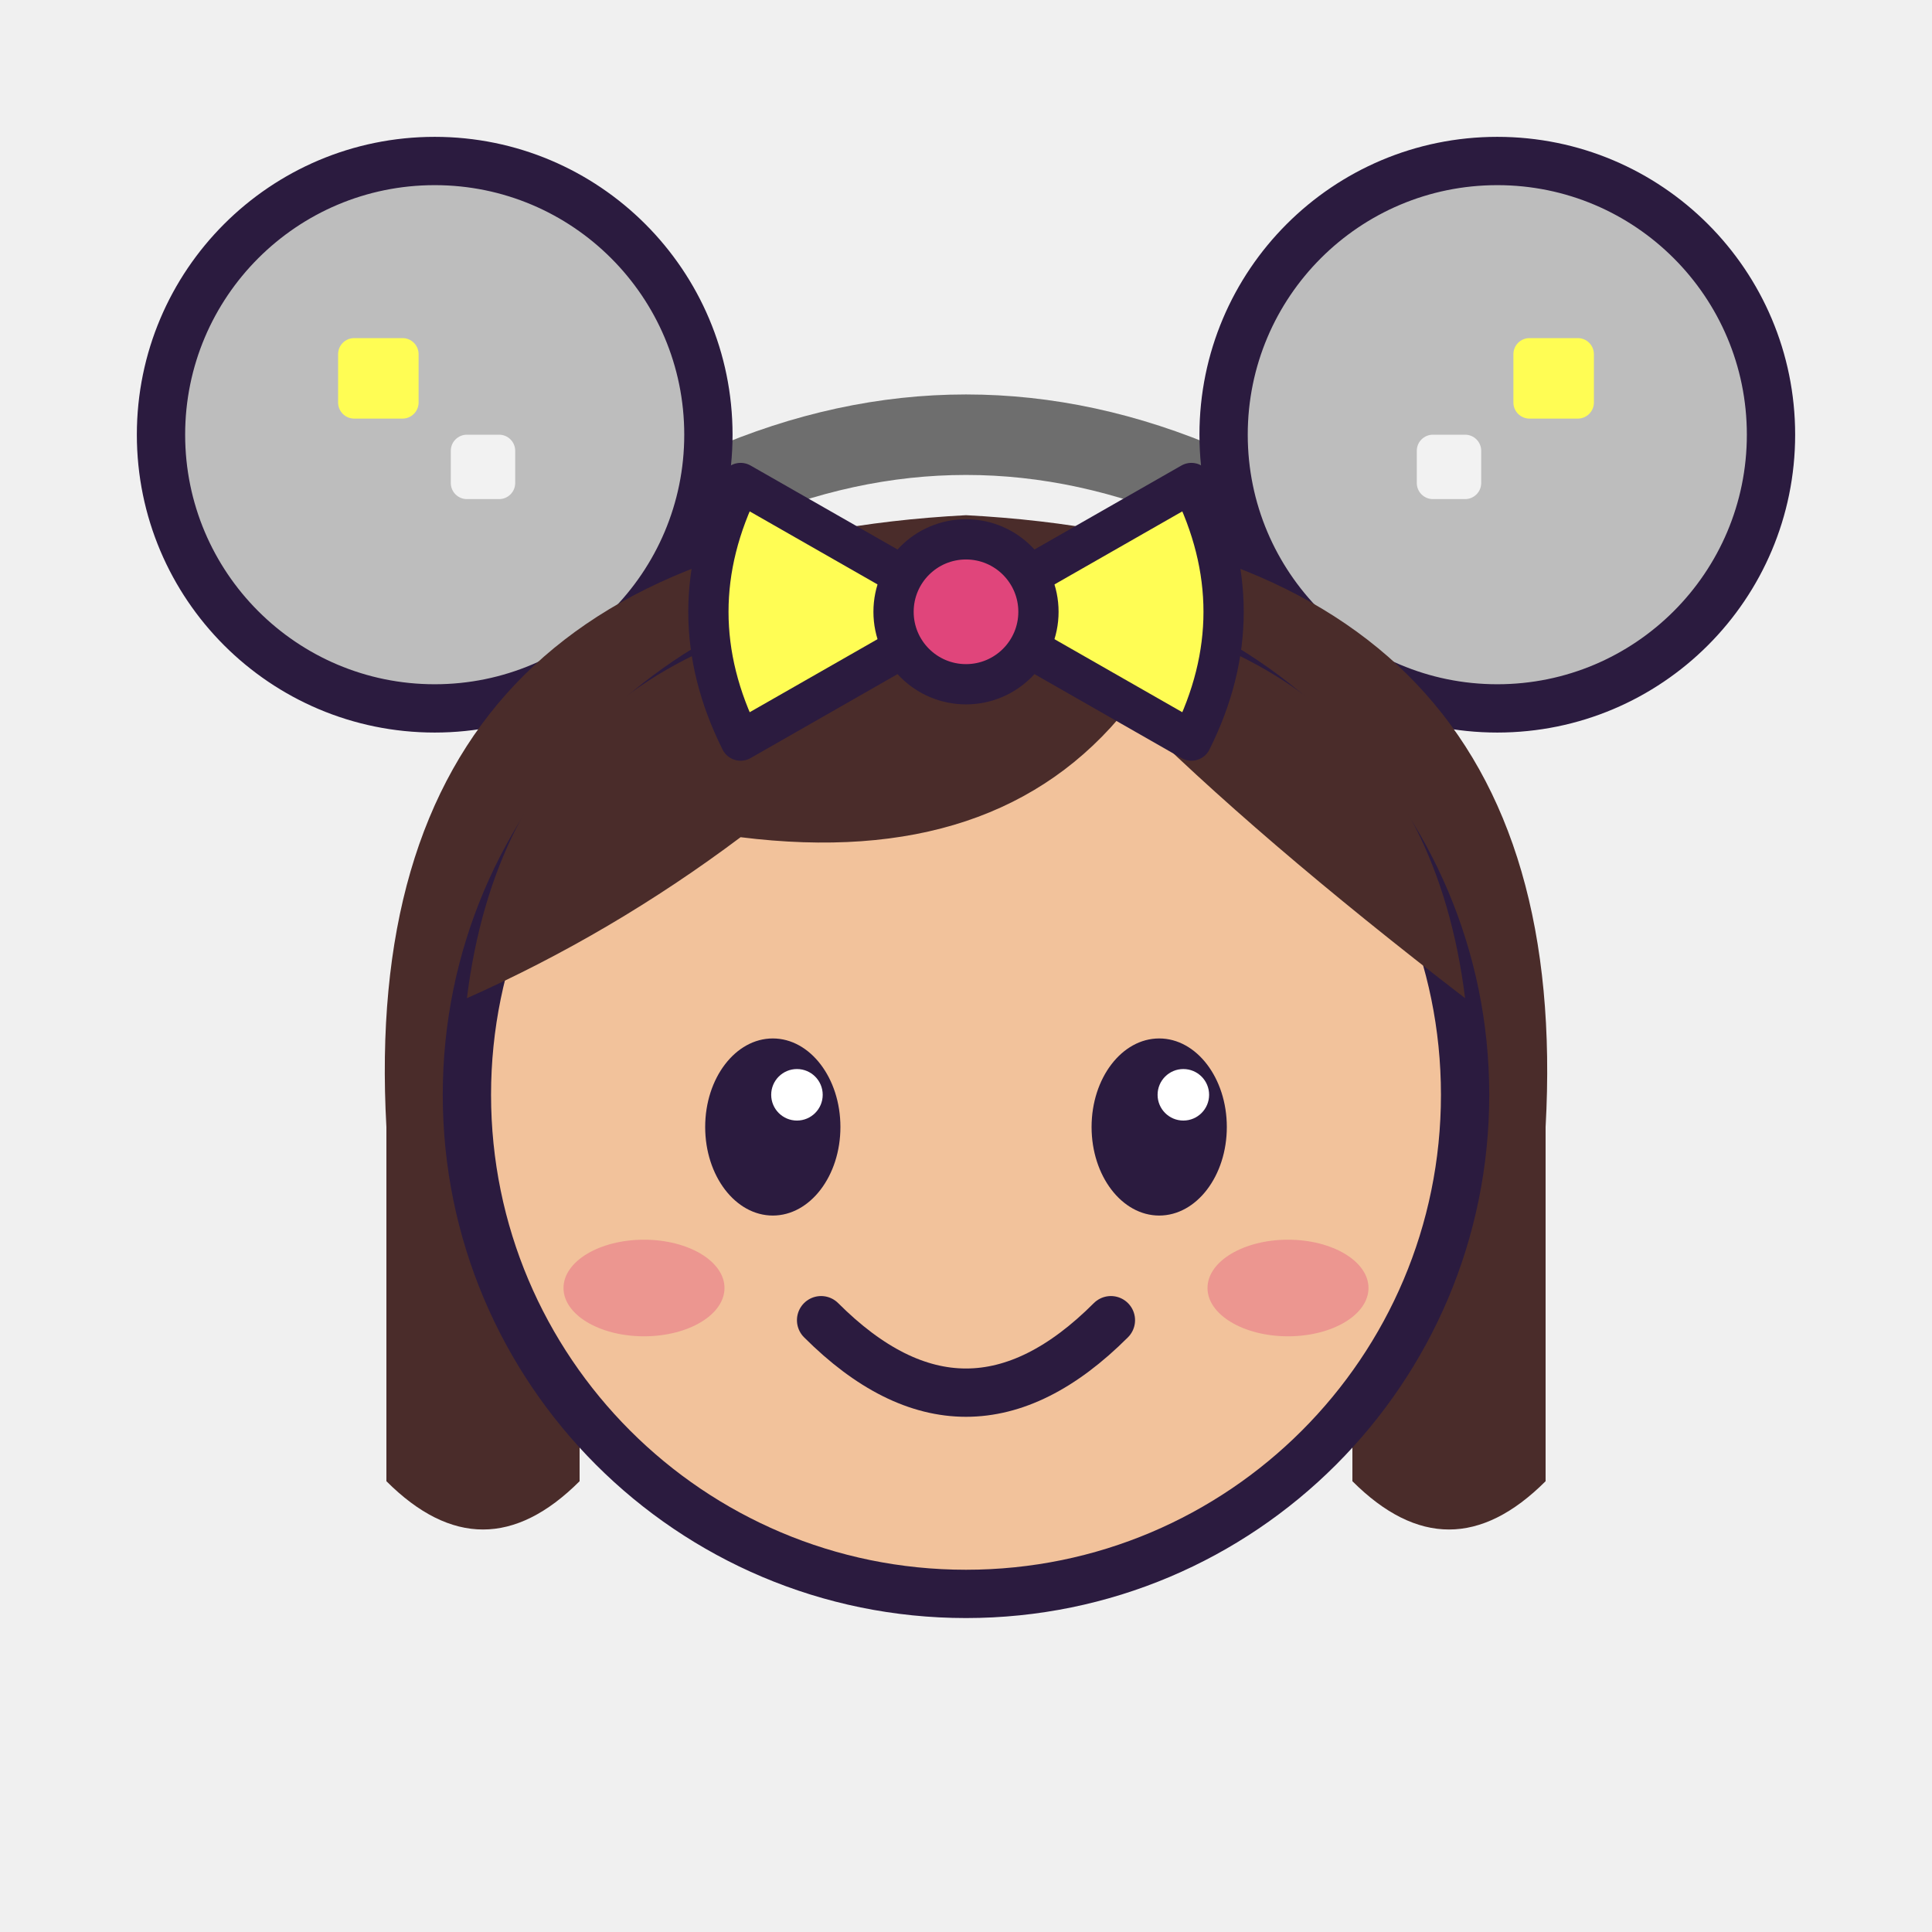
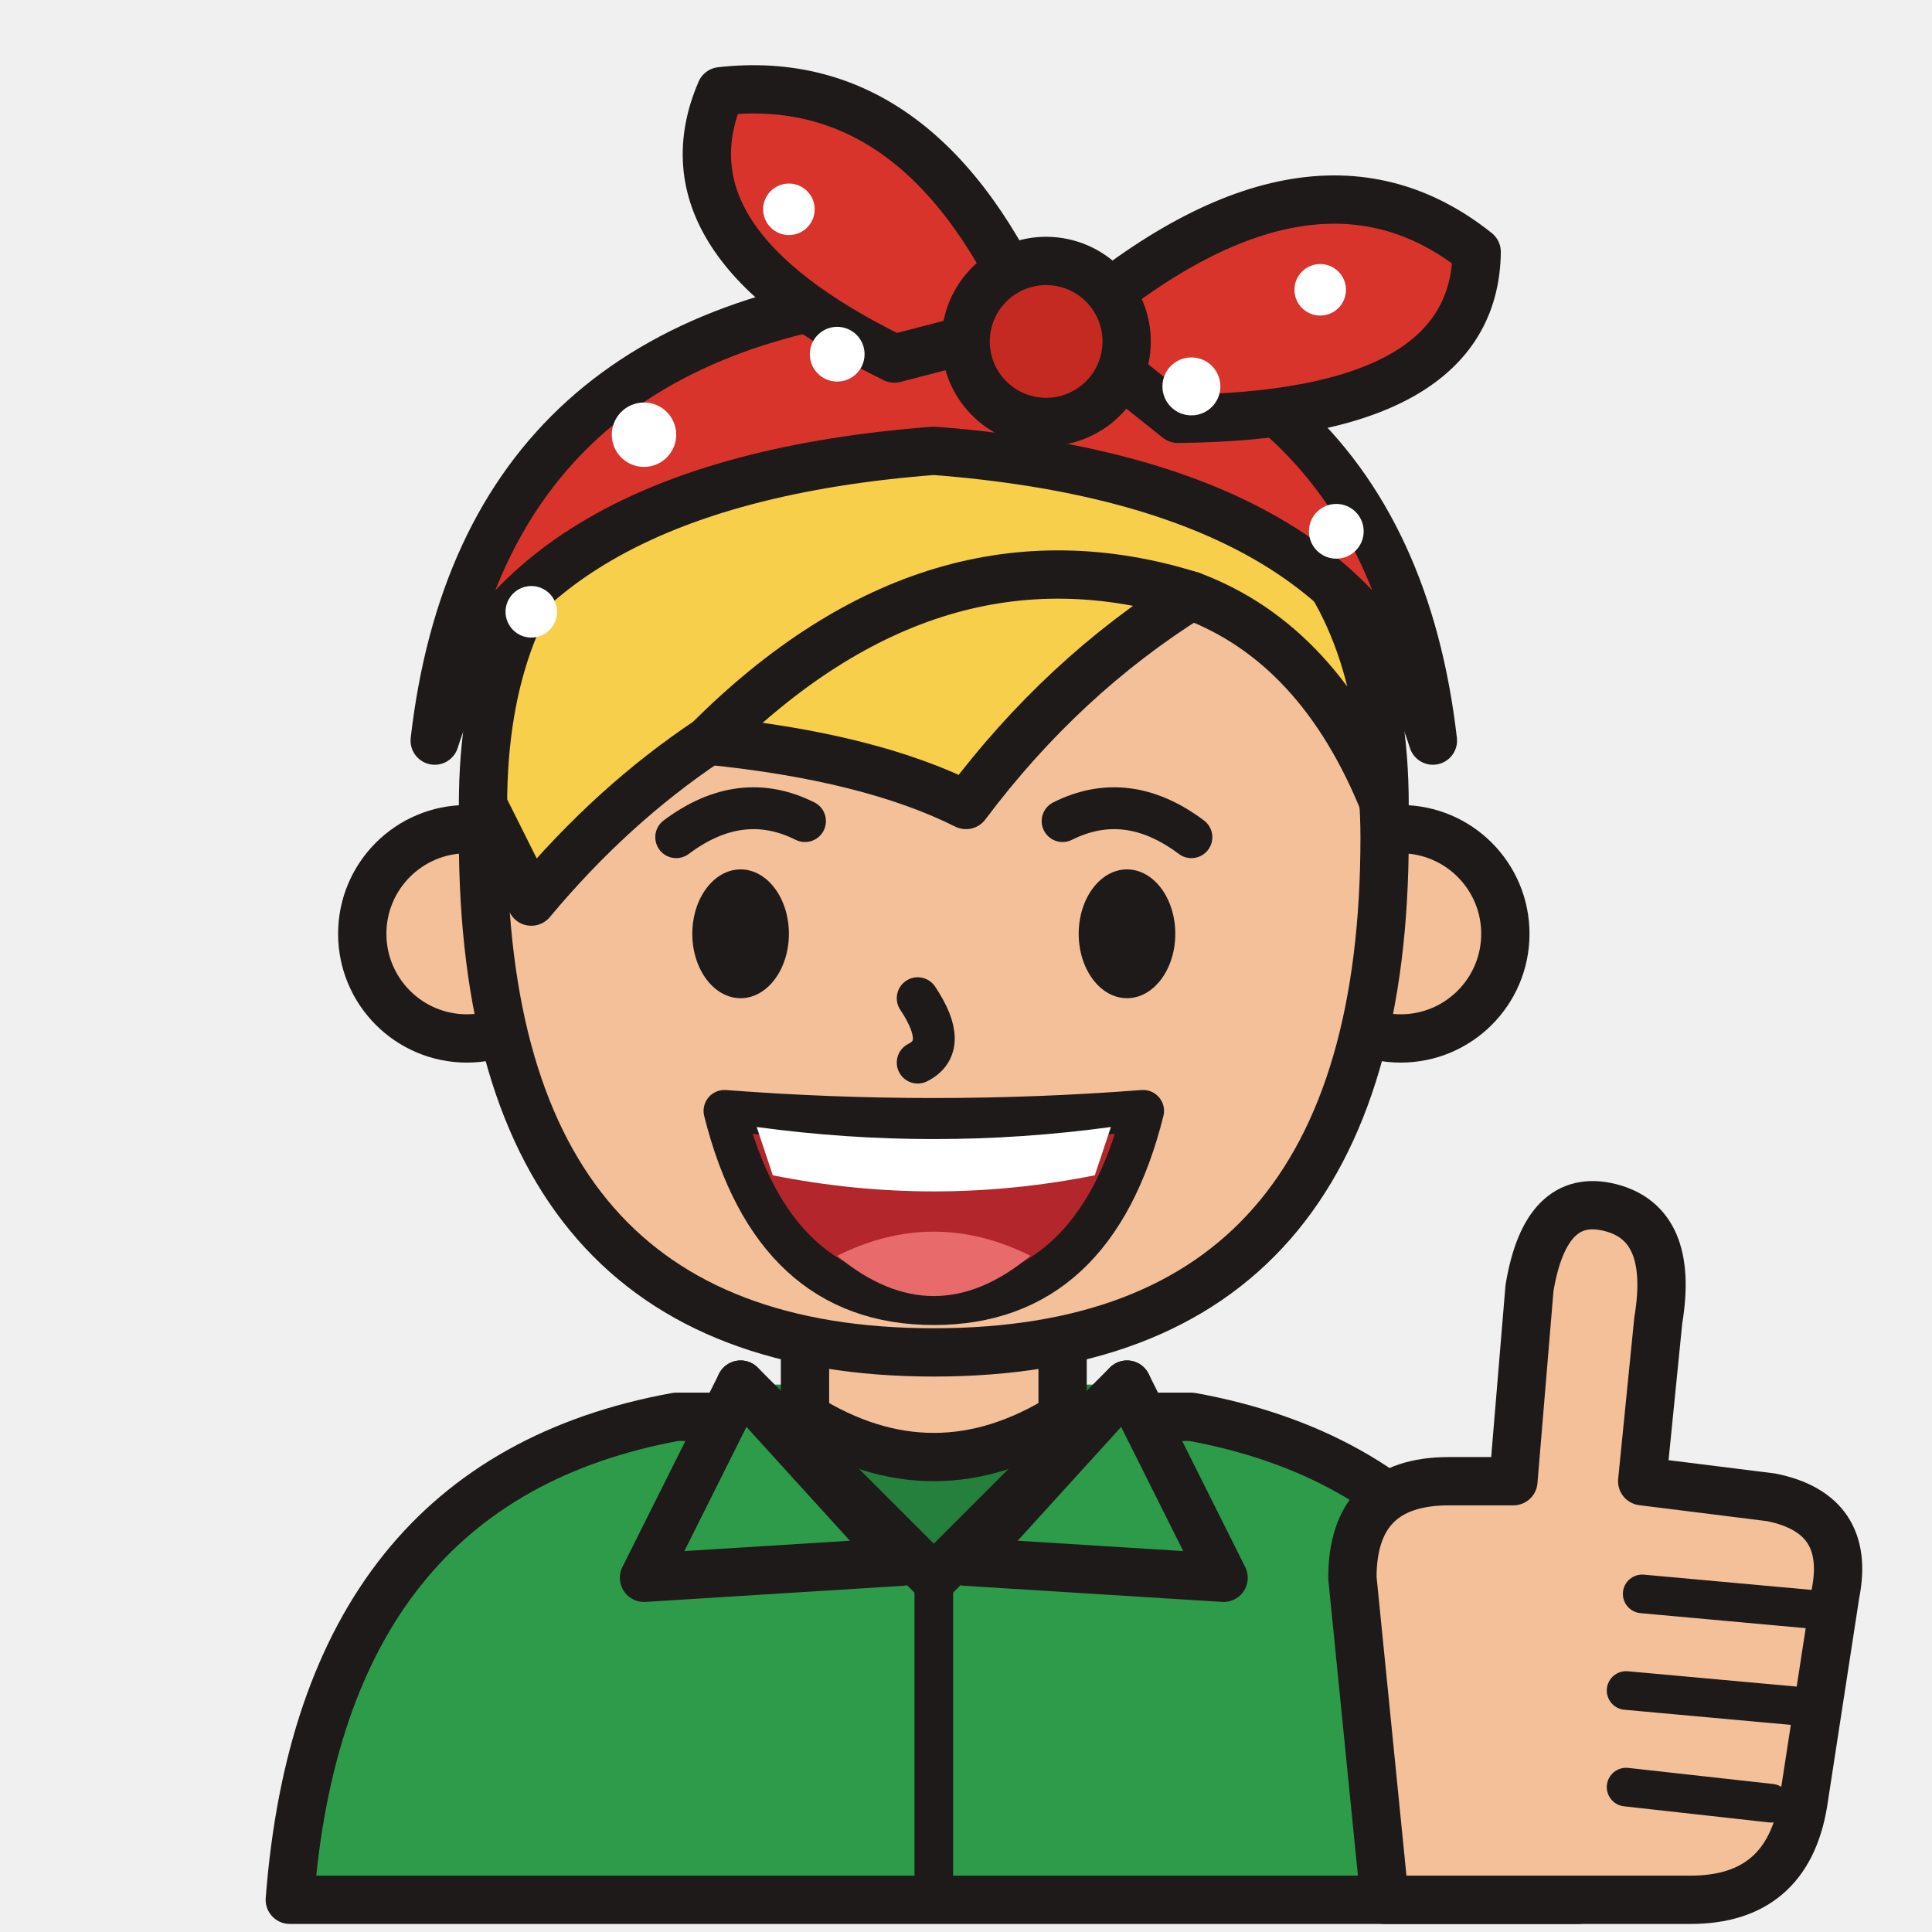
<svg xmlns="http://www.w3.org/2000/svg" viewBox="0 0 120 120">
-   <path d="M30 40 Q60 14 90 40" fill="none" stroke="#6E6E6E" stroke-width="5" stroke-linecap="round" />
-   <circle cx="27" cy="27" r="17" fill="#BDBDBD" stroke="#2B1B3F" stroke-width="3" />
-   <circle cx="93" cy="27" r="17" fill="#BDBDBD" stroke="#2B1B3F" stroke-width="3" />
-   <rect x="21" y="21" width="5" height="5" rx="1" fill="#FFFD54" />
-   <rect x="28" y="27" width="4" height="4" rx="1" fill="#FFFFFF" opacity="0.8" />
-   <rect x="94" y="21" width="5" height="5" rx="1" fill="#FFFD54" />
-   <rect x="88" y="27" width="4" height="4" rx="1" fill="#FFFFFF" opacity="0.8" />
-   <path d="M24 70 Q22 34 60 32 Q98 34 96 70 L96 92 Q90 98 84 92 L84 70 L36 70 L36 92 Q30 98 24 92 Z" fill="#4A2C2A" />
-   <circle cx="60" cy="68" r="31" fill="#F2C29B" stroke="#2B1B3F" stroke-width="3" />
-   <path d="M29 62 Q32 38 60 37 Q88 38 91 62 Q78 52 70 44 Q62 54 46 52 Q38 58 29 62 Z" fill="#4A2C2A" />
-   <path d="M60 38 L46 30 Q42 38 46 46 Z" fill="#FFFD54" stroke="#2B1B3F" stroke-width="2.5" stroke-linejoin="round" />
-   <path d="M60 38 L74 30 Q78 38 74 46 Z" fill="#FFFD54" stroke="#2B1B3F" stroke-width="2.5" stroke-linejoin="round" />
-   <circle cx="60" cy="38" r="4.5" fill="#E0457B" stroke="#2B1B3F" stroke-width="2.5" />
-   <ellipse cx="48" cy="70" rx="4.2" ry="5.5" fill="#2B1B3F" />
-   <ellipse cx="72" cy="70" rx="4.2" ry="5.5" fill="#2B1B3F" />
-   <circle cx="49.5" cy="68" r="1.6" fill="#FFFFFF" />
-   <circle cx="73.5" cy="68" r="1.6" fill="#FFFFFF" />
-   <ellipse cx="40" cy="80" rx="5" ry="3" fill="#E0457B" opacity="0.35" />
-   <ellipse cx="80" cy="80" rx="5" ry="3" fill="#E0457B" opacity="0.35" />
-   <path d="M51 82 Q60 91 69 82" fill="none" stroke="#2B1B3F" stroke-width="3" stroke-linecap="round" />
+   <g stroke="#1E1A1A" stroke-width="3" stroke-linejoin="round" stroke-linecap="round">
+     <path d="M18 118 Q20 92 42 88 L74 88 Q96 92 98 118 Z" fill="#2E9B4B" />
+     <path d="M46 86 L58 98 L70 86" fill="#257F3D" />
+     <path d="M46 86 L40 98 L56 97 Z M70 86 L76 98 L60 97 Z" fill="#2E9B4B" />
+     <path d="M58 98 L58 118" fill="none" stroke-width="2.4" />
+     <path d="M50 78 L50 88 Q58 93 66 88 L66 78 Z" fill="#F4C09A" />
+     <circle cx="29" cy="58" r="6.5" fill="#F4C09A" />
+     <circle cx="87" cy="58" r="6.5" fill="#F4C09A" />
+     <path d="M30 52 Q30 84 58 84 Q86 84 86 52 Q86 30 58 30 Q30 30 30 52 Z" fill="#F4C09A" />
+     <path d="M30 50 Q30 26 58 25 Q86 26 86 50 Q82 40 74 37 Q60 34 44 46 Q38 50 33 56 Z" fill="#F7CF4A" />
+     <path d="M44 46 Q58 32 74 37 Q66 42 60 50 Q54 47 44 46 Z" fill="#F7CF4A" />
+     <path d="M27 46 Q30 20 58 18 Q86 20 89 46 Q84 30 58 28 Q32 30 27 46 Z" fill="#D9342B" />
+     <g transform="rotate(12 64 21) translate(4 0)">
+       <path d="M60 20 Q50 6 38 10 Q36 20 52 24 Z" fill="#D9342B" />
+       <path d="M62 20 Q74 4 86 10 Q88 20 70 24 Z" fill="#D9342B" />
+       <circle cx="61" cy="21" r="5" fill="#C42A22" />
+     </g>
+   </g>
+   <g fill="#FFFFFF">
+     <circle cx="40" cy="27" r="2" />
+     <circle cx="52" cy="22" r="1.7" />
+     <circle cx="74" cy="24" r="1.8" />
+     <circle cx="83" cy="33" r="1.7" />
+     <circle cx="33" cy="38" r="1.6" />
+     <circle cx="49" cy="13" r="1.6" />
+     <circle cx="82" cy="18" r="1.6" />
+   </g>
+   <g stroke="#1E1A1A" stroke-width="2.6" stroke-linecap="round" fill="none">
+     <path d="M42 52 Q46 49 50 51" />
+     <path d="M66 51 Q70 49 74 52" />
+     <path d="M57 62 Q59 65 57 66" />
+   </g>
+   <ellipse cx="46" cy="58" rx="3" ry="4" fill="#1E1A1A" />
+   <ellipse cx="70" cy="58" rx="3" ry="4" fill="#1E1A1A" />
+   <path d="M45 69 Q58 70 71 69 Q68 81 58 81 Q48 81 45 69 Z" fill="#B3262B" stroke="#1E1A1A" stroke-width="2.6" stroke-linejoin="round" />
+   <path d="M47 70 Q58 71.5 69 70 L68 73 Q58 75 48 73 Z" fill="#FFFFFF" />
+   <path d="M52 78 Q58 75 64 78 Q61 80.5 58 80.5 Q55 80.5 52 78 Z" fill="#E86A6A" />
+   <g stroke="#1E1A1A" stroke-width="3" stroke-linejoin="round" stroke-linecap="round" fill="#F4C09A">
+     <path d="M86 118 L84 98 Q84 92 90 92 L94 92 L95 80 Q96 74 100 75 Q104 76 103 82 L102 92 L110 93 Q115 94 114 99 L112 112 Q111 118 105 118 Z" />
+     <path d="M102 99 L113 100 M101 105 L112 106 M101 111 L110 112" fill="none" stroke-width="2.4" />
+   </g>
</svg>
